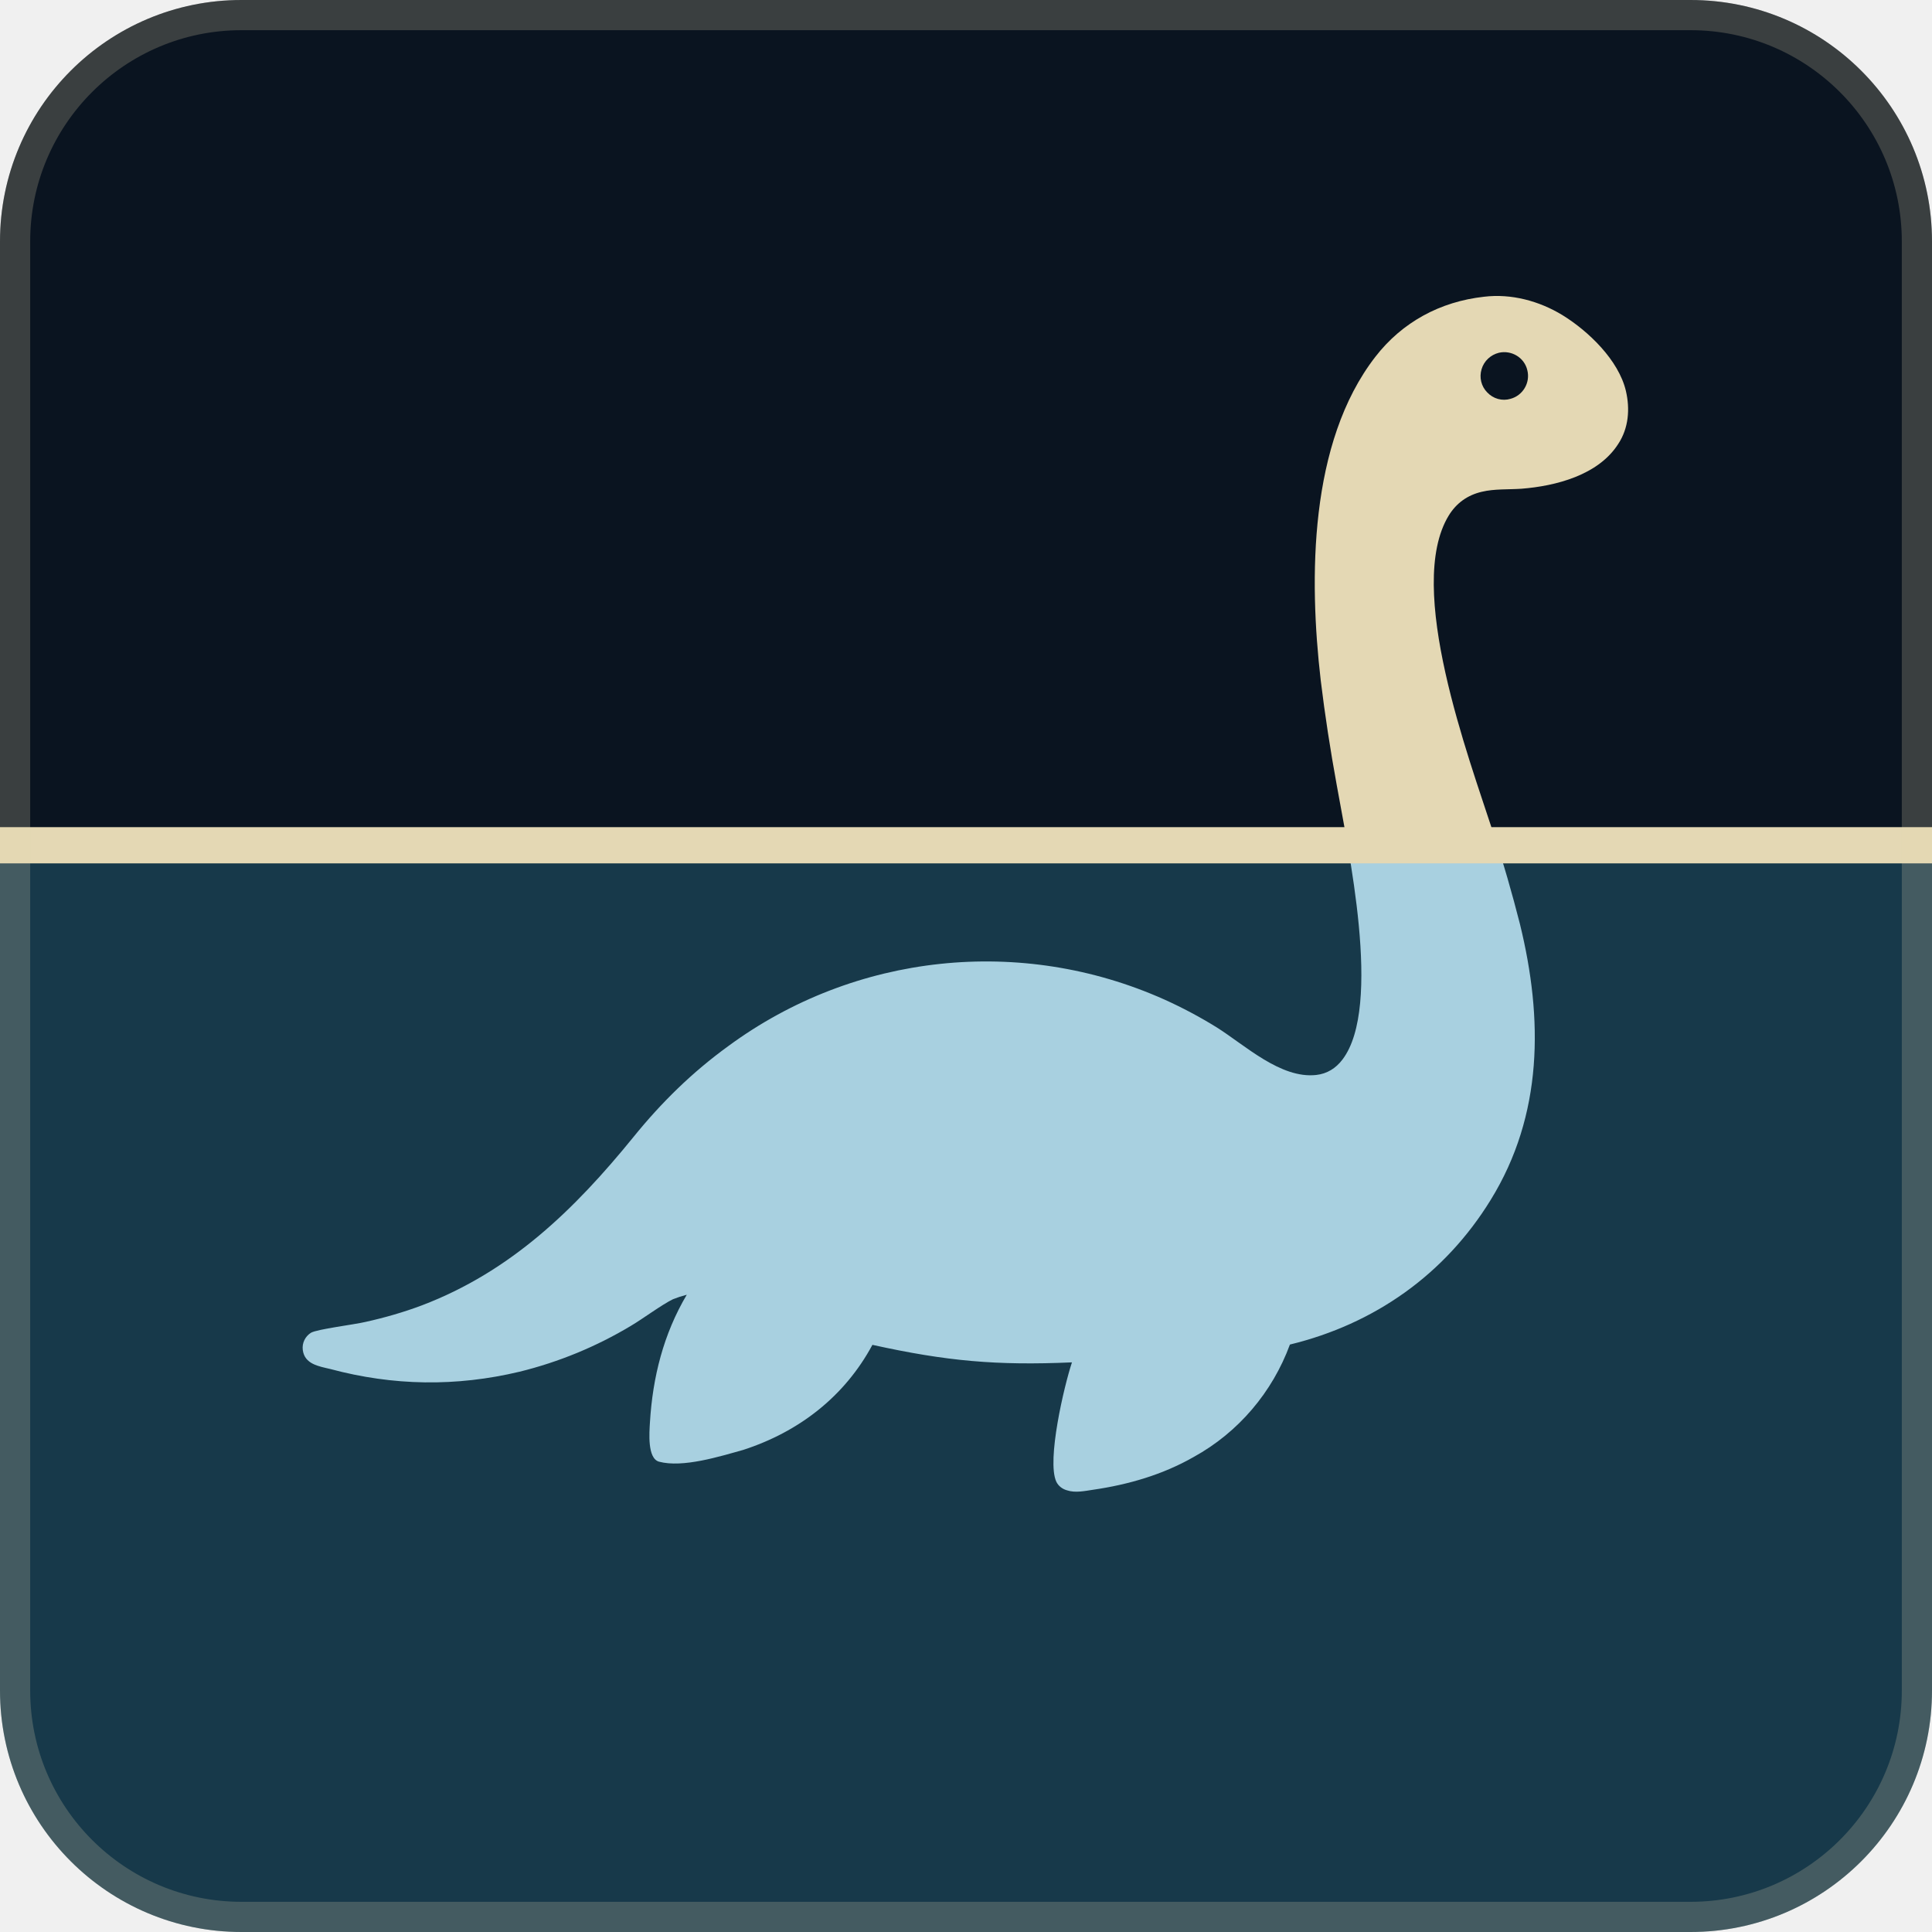
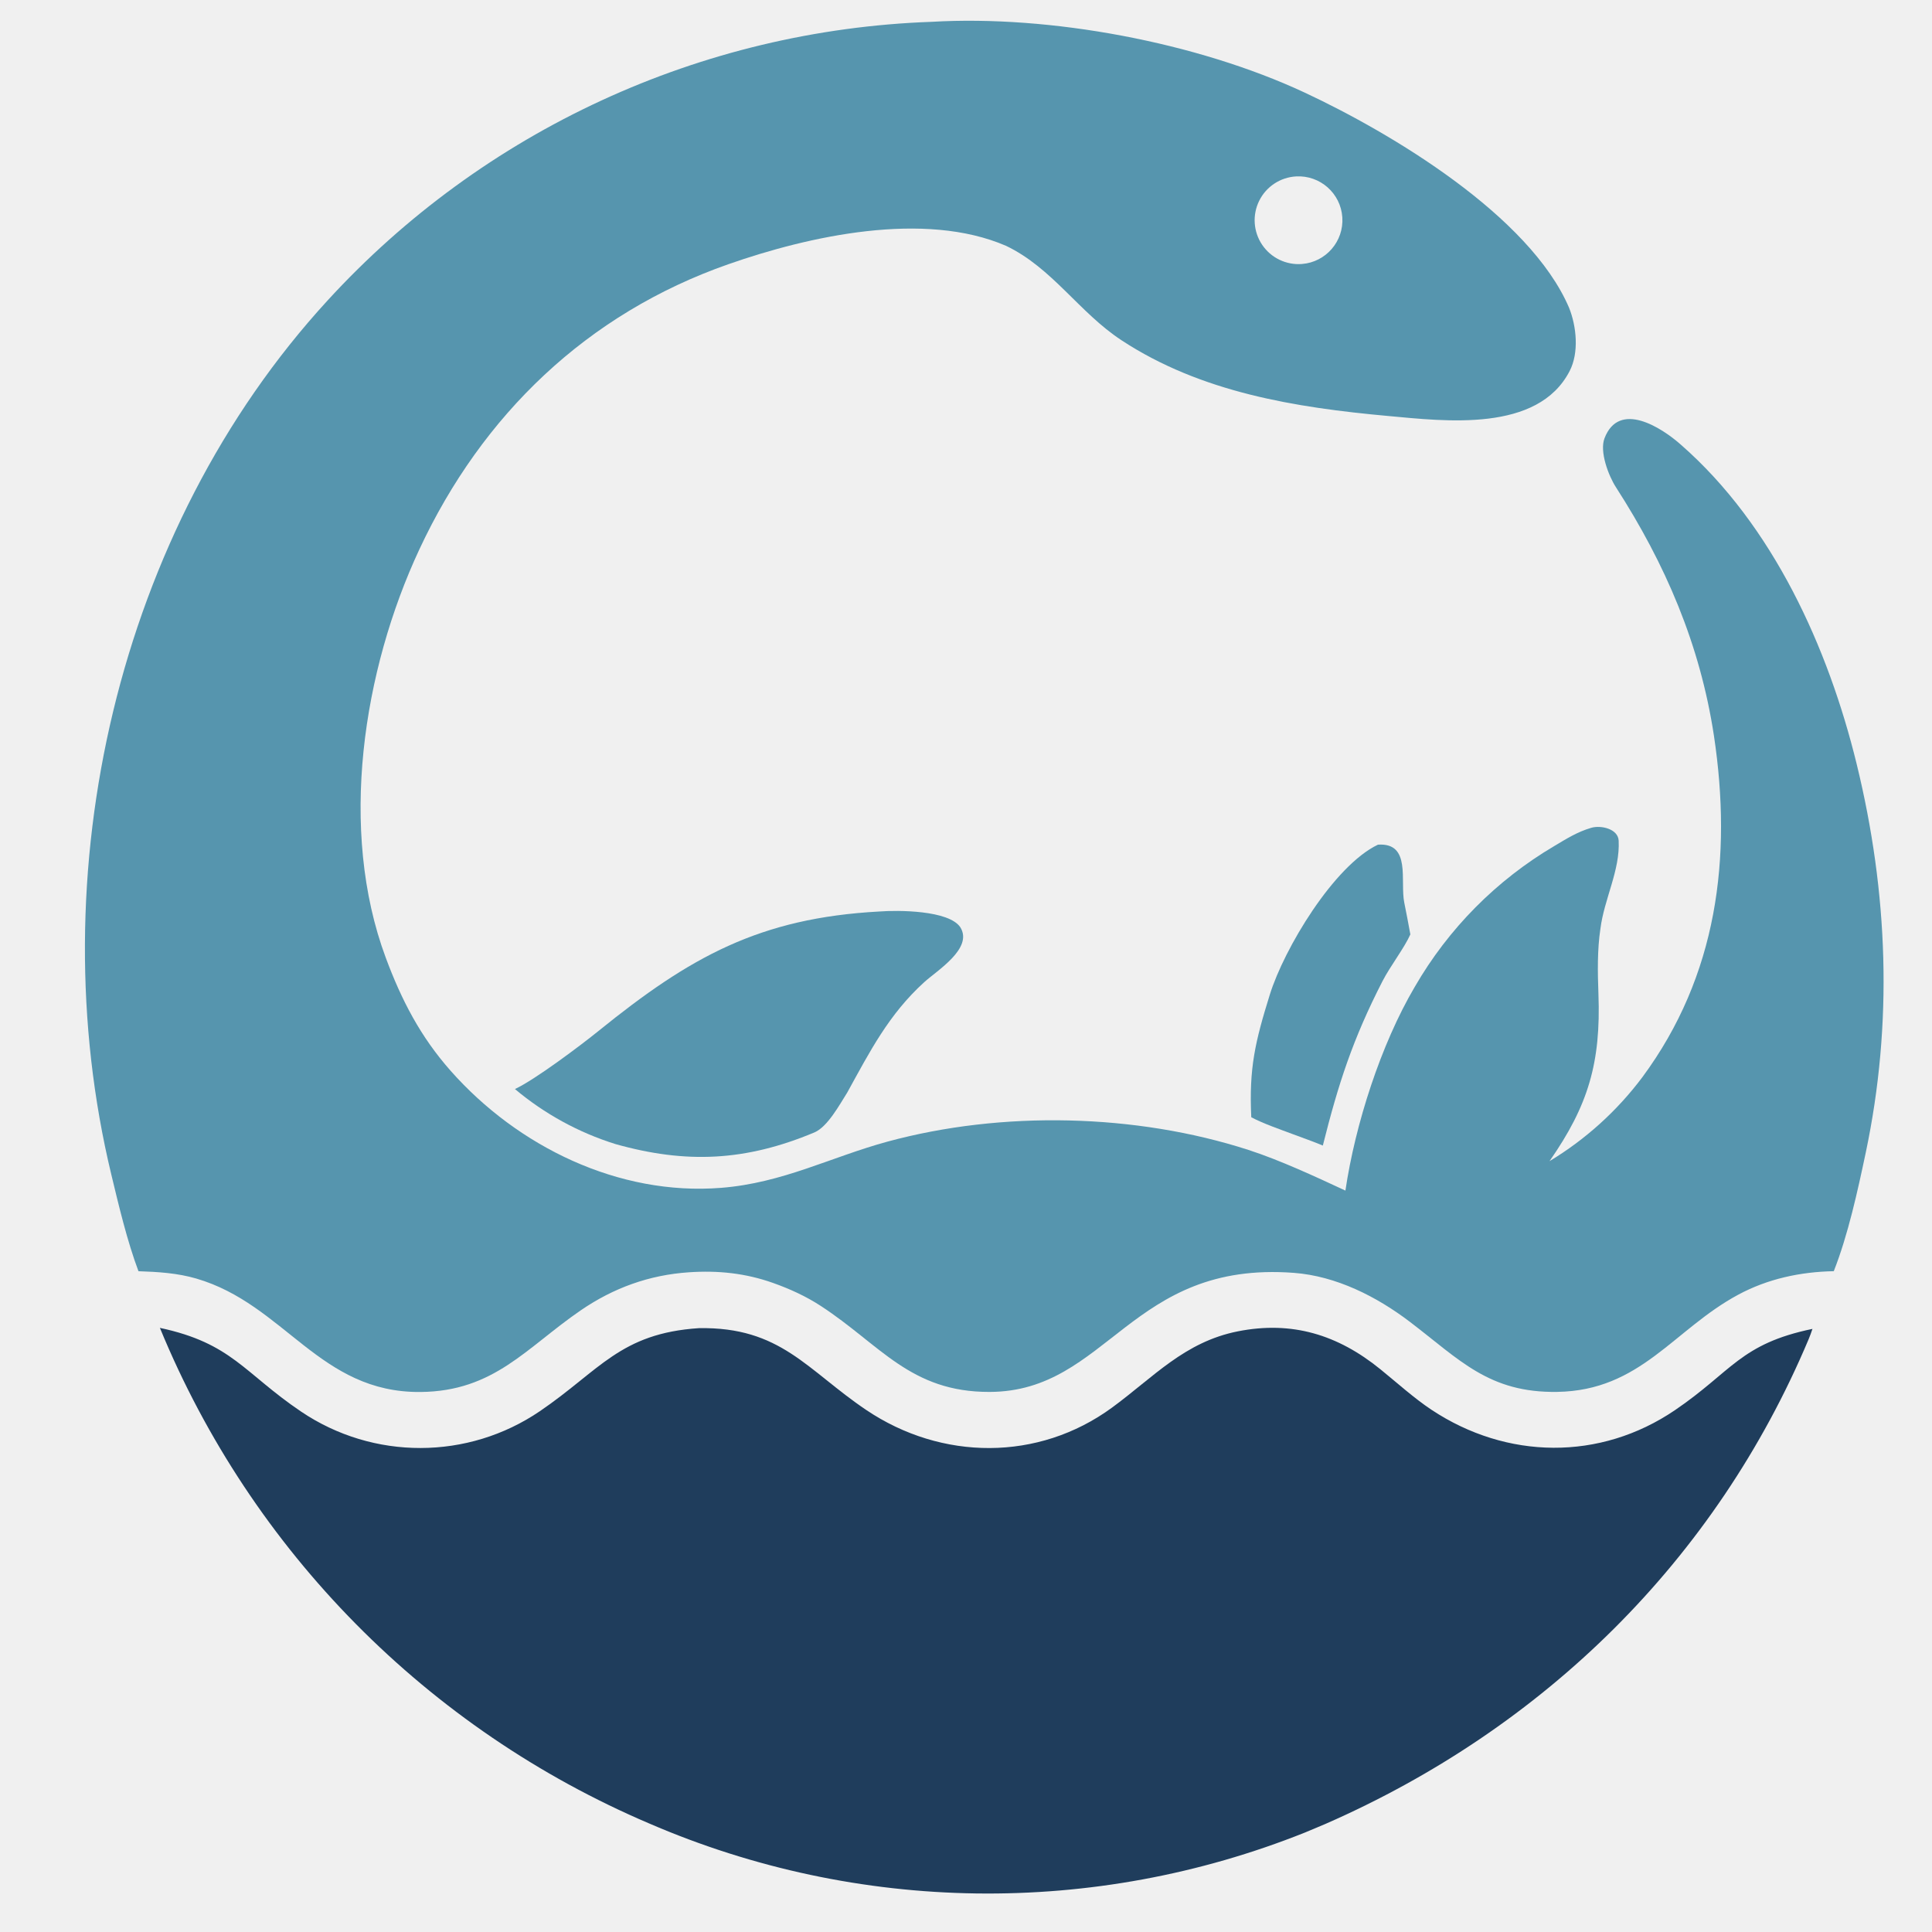
- <svg xmlns="http://www.w3.org/2000/svg" viewBox="0 0 64 64" role="img" aria-labelledby="loch-mark-n-t">
+ <svg xmlns="http://www.w3.org/2000/svg" viewBox="231 255 1544 1544" role="img" aria-labelledby="loch-ring-n-t">
  <defs>
-     <clipPath id="loch-mark-n-tile">
-       <rect width="64" height="64" rx="8" />
-     </clipPath>
-     <clipPath id="loch-mark-n-dry">
-       <rect width="64" height="28" />
-     </clipPath>
-     <clipPath id="loch-mark-n-wet">
-       <rect y="28" width="64" height="36" />
-     </clipPath>
-     <g id="loch-mark-n-n" fill="currentColor">
-       <path d="M49.16 9.83C50.06 9.72 50.99 9.97 51.76 10.44C52.62 10.97 53.62 11.93 53.86 12.95C54 13.55 53.95 14.18 53.61 14.7C52.95 15.74 51.54 16.1 50.4 16.19C49.96 16.22 49.51 16.19 49.09 16.29C48.61 16.4 48.24 16.67 47.99 17.08C46.54 19.46 48.66 25.1 49.46 27.57C49.8 28.57 50.09 29.59 50.35 30.61C51.12 33.75 51.12 36.93 49.38 39.75C47.86 42.22 45.53 43.86 42.73 44.54C42.15 46.12 41.02 47.45 39.55 48.26C38.52 48.85 37.38 49.18 36.21 49.35C35.94 49.39 35.62 49.46 35.35 49.37C35.2 49.33 35.06 49.23 34.99 49.08C34.67 48.38 35.25 45.91 35.51 45.13C33.01 45.24 31.35 45.09 28.9 44.55C27.98 46.26 26.47 47.43 24.62 48.03C23.83 48.25 22.62 48.63 21.83 48.42C21.44 48.31 21.51 47.45 21.53 47.12C21.62 45.62 21.98 44.19 22.75 42.89C22.56 42.94 22.47 42.97 22.29 43.04C21.92 43.22 21.29 43.69 20.9 43.92C19.75 44.61 18.51 45.12 17.21 45.44C15.11 45.94 13.03 45.91 10.94 45.35C10.56 45.26 10.09 45.19 10.03 44.72C10 44.49 10.11 44.27 10.3 44.15C10.5 44.03 11.73 43.88 12.11 43.79C12.74 43.65 13.37 43.47 13.98 43.24C16.92 42.12 19.03 40.07 20.98 37.67C21.91 36.52 22.93 35.52 24.13 34.65C28.32 31.57 33.83 30.99 38.57 33.11C39.17 33.38 39.75 33.69 40.3 34.03C41.24 34.62 42.42 35.74 43.6 35.61C43.96 35.57 44.25 35.39 44.47 35.1C45.81 33.34 44.64 28.06 44.28 26C44.07 24.85 43.89 23.69 43.75 22.53C43.36 19.16 43.36 14.66 45.56 11.82C46.45 10.67 47.71 9.99 49.16 9.83z" />
+     <mask id="loch-ring-n-eye" maskUnits="userSpaceOnUse" x="0" y="0" width="2048" height="2048">
+       <rect width="2048" height="2048" fill="#fff" />
+       <path fill="#000" d="M 1266.86 395.984 C 1286.04 394.95 1302.48 409.529 1303.75 428.691 C 1305.02 447.854 1290.64 464.473 1271.49 465.975 C 1258.9 466.963 1246.75 461.102 1239.68 450.631 C 1232.61 440.16 1231.72 426.697 1237.35 415.386 C 1242.97 404.075 1254.25 396.664 1266.86 395.984 z" />
+     </mask>
+   </defs>
+   <g mask="url(#loch-ring-n-eye)">
+     <g fill="#5695AE">
+       <path d="M 975.56 272.441 C 1070.11 266.888 1187.48 288.765 1273.7 329.008 C 1342.61 361.172 1453.4 427.277 1484.93 500.892 C 1490.96 515.879 1492.98 536.815 1485.45 551.454 C 1460 600.89 1385.9 591.59 1340.42 587.453 C 1266.1 580.691 1190.77 568.615 1127.27 526.923 C 1093.28 504.604 1072.1 469.251 1035.08 451.491 C 969.554 423.141 877.38 443.642 813.054 466.171 C 700.226 505.686 616.326 586.483 566.171 693.983 C 520.988 790.825 501.269 918.154 539.299 1020.41 C 551.847 1054.15 566.893 1083.34 591.146 1110.76 C 644.733 1171.35 725.32 1210.74 807.19 1204.3 C 856.687 1200.41 894.874 1179.68 940.344 1167.33 C 1031.75 1142.51 1138.63 1144.88 1228.7 1173.98 C 1253.72 1182.07 1282.37 1195.39 1306.22 1206.49 C 1314.01 1153.7 1334.53 1089.66 1361.62 1043.71 C 1388.49 997.159 1426.95 958.351 1473.26 931.056 C 1483.04 925.23 1491.64 919.766 1502.75 916.543 C 1510.44 914.315 1524.11 917.363 1524.59 926.817 C 1525.8 950.539 1513.01 973.438 1510.01 997.198 C 1507.47 1013.86 1507.78 1032.34 1508.42 1049.2 C 1510.48 1104.14 1500.33 1138.52 1469.32 1182.97 C 1498.15 1165.59 1523.35 1142.8 1543.53 1115.86 C 1603.48 1034.8 1615.38 940.317 1600.73 842.969 C 1589.64 770.029 1561.96 705.78 1522.38 644.324 C 1516.43 635.091 1509.19 615.958 1513.27 605.288 C 1524.88 574.896 1558.75 596.513 1574.53 610.578 C 1647.94 674.896 1692.11 772.639 1714.85 865.788 C 1739.93 968.502 1743.91 1072.6 1722.07 1176.07 C 1715.59 1206.75 1707.93 1241.92 1696.5 1270.9 C 1669.74 1271.41 1643.65 1277.01 1620.01 1289.76 C 1568.37 1317.62 1542.21 1366.29 1475.52 1367.36 C 1420.91 1368.24 1397.59 1341.73 1357.71 1311.36 C 1331.18 1291.15 1298.83 1274.8 1265.14 1272.24 C 1134.36 1262.32 1116.57 1367.04 1021.97 1367.39 C 958.523 1367.63 934.588 1329.71 886.882 1298.62 C 875.065 1290.92 862.148 1285.04 848.879 1280.32 C 826.812 1272.47 804.798 1270.19 781.505 1271.78 C 749.785 1273.93 721.298 1284.24 695.056 1302.23 C 651.499 1332.1 625.923 1366.92 567.008 1367.44 C 486.284 1368.15 458.671 1297.43 387.865 1276.78 C 372.779 1272.38 357.288 1271.44 341.666 1270.92 C 332.633 1246.87 325.978 1218.7 319.956 1193.68 C 262.218 953.806 324.117 678.925 492.749 495.17 C 617.317 359.2 791.271 278.952 975.56 272.441 z" />
+       <path d="M 933.738 983.442 C 948.486 982.31 989.245 982.347 998.445 996.016 C 1008.98 1012.82 979.972 1030.52 969.628 1039.91 C 941.314 1065.61 926.141 1095.38 908.086 1128.15 C 902.122 1137.51 892.467 1155.57 881.746 1160.05 C 826.973 1182.96 779.523 1185.29 722.643 1169.25 C 693.297 1160.04 666.065 1145.11 642.517 1125.33 C 658.535 1117.93 695.515 1090.09 709.383 1078.86 C 782.383 1019.78 837.906 988.62 933.738 983.442 z" />
+       <path d="M 1332.21 930.04 C 1359.05 928.191 1349.74 959.185 1353.26 976.392 C 1354.99 984.789 1356.55 993.32 1358.11 1001.75 C 1353.32 1012.62 1342.05 1027.03 1335.84 1039.15 C 1312.07 1085.51 1300.6 1120.93 1288.17 1170.49 C 1280.73 1167.37 1271.91 1164.29 1264.26 1161.42 C 1254.04 1157.57 1240.37 1152.88 1230.98 1147.87 C 1229.12 1108.48 1234.1 1087.54 1245.79 1049.92 C 1257.24 1013.07 1296.97 946.848 1332.21 930.04 z" />
    </g>
-   </defs>
-   <g clip-path="url(#loch-mark-n-tile)">
-     <rect width="64" height="28" fill="#0A1420" />
-     <rect y="28" width="64" height="36" fill="#17394A" />
-     <use href="#loch-mark-n-n" color="#E4D8B4" clip-path="url(#loch-mark-n-dry)" />
-     <use href="#loch-mark-n-n" color="#A8D0E0" clip-path="url(#loch-mark-n-wet)" />
-     <path d="M49.7 11.88C50.01 11.81 50.33 12 50.4 12.31C50.48 12.62 50.29 12.94 49.98 13.02C49.78 13.08 49.56 13.02 49.41 12.86C49.26 12.71 49.21 12.49 49.27 12.29C49.33 12.08 49.5 11.93 49.7 11.88z" fill="#0A1420" stroke="#0A1420" stroke-width="0.4" />
-     <rect y="27.4" width="64" height="1.2" fill="#E4D8B4" />
+     <path fill="#1F3D5C" d="M 789.538 1316.42 C 854.977 1315.29 875.797 1349.83 923.314 1381.84 C 983.433 1422.33 1060.81 1423.05 1119.73 1379.9 C 1152.85 1355.63 1177.64 1327.41 1220.29 1318.96 C 1263.5 1310.4 1300.08 1321.64 1334.04 1349.18 C 1347.14 1359.81 1361.2 1372.5 1375.06 1381.69 C 1435.14 1421.51 1509.71 1422.64 1569.61 1381.94 C 1615.16 1350.98 1621.81 1328.98 1679.46 1317.01 C 1678.55 1319.73 1677.55 1322.55 1676.44 1325.19 C 1602.04 1502.03 1464.71 1636.22 1290.25 1712.63 C 1284.78 1714.97 1279.3 1717.27 1273.8 1719.54 C 1105.17 1786.91 916.652 1784.31 749.949 1712.32 C 572.607 1636.76 432.102 1494.48 358.784 1316.2 C 416.387 1328.5 425.794 1352.13 471.537 1383.04 C 529.297 1422.07 605.033 1421.88 662.487 1382.76 C 710.256 1350.23 726.601 1320.57 789.538 1316.42 z" />
  </g>
-   <rect x=".5" y=".5" width="63" height="63" rx="7.5" fill="none" stroke="#E4D8B4" stroke-opacity=".22" />
</svg>
